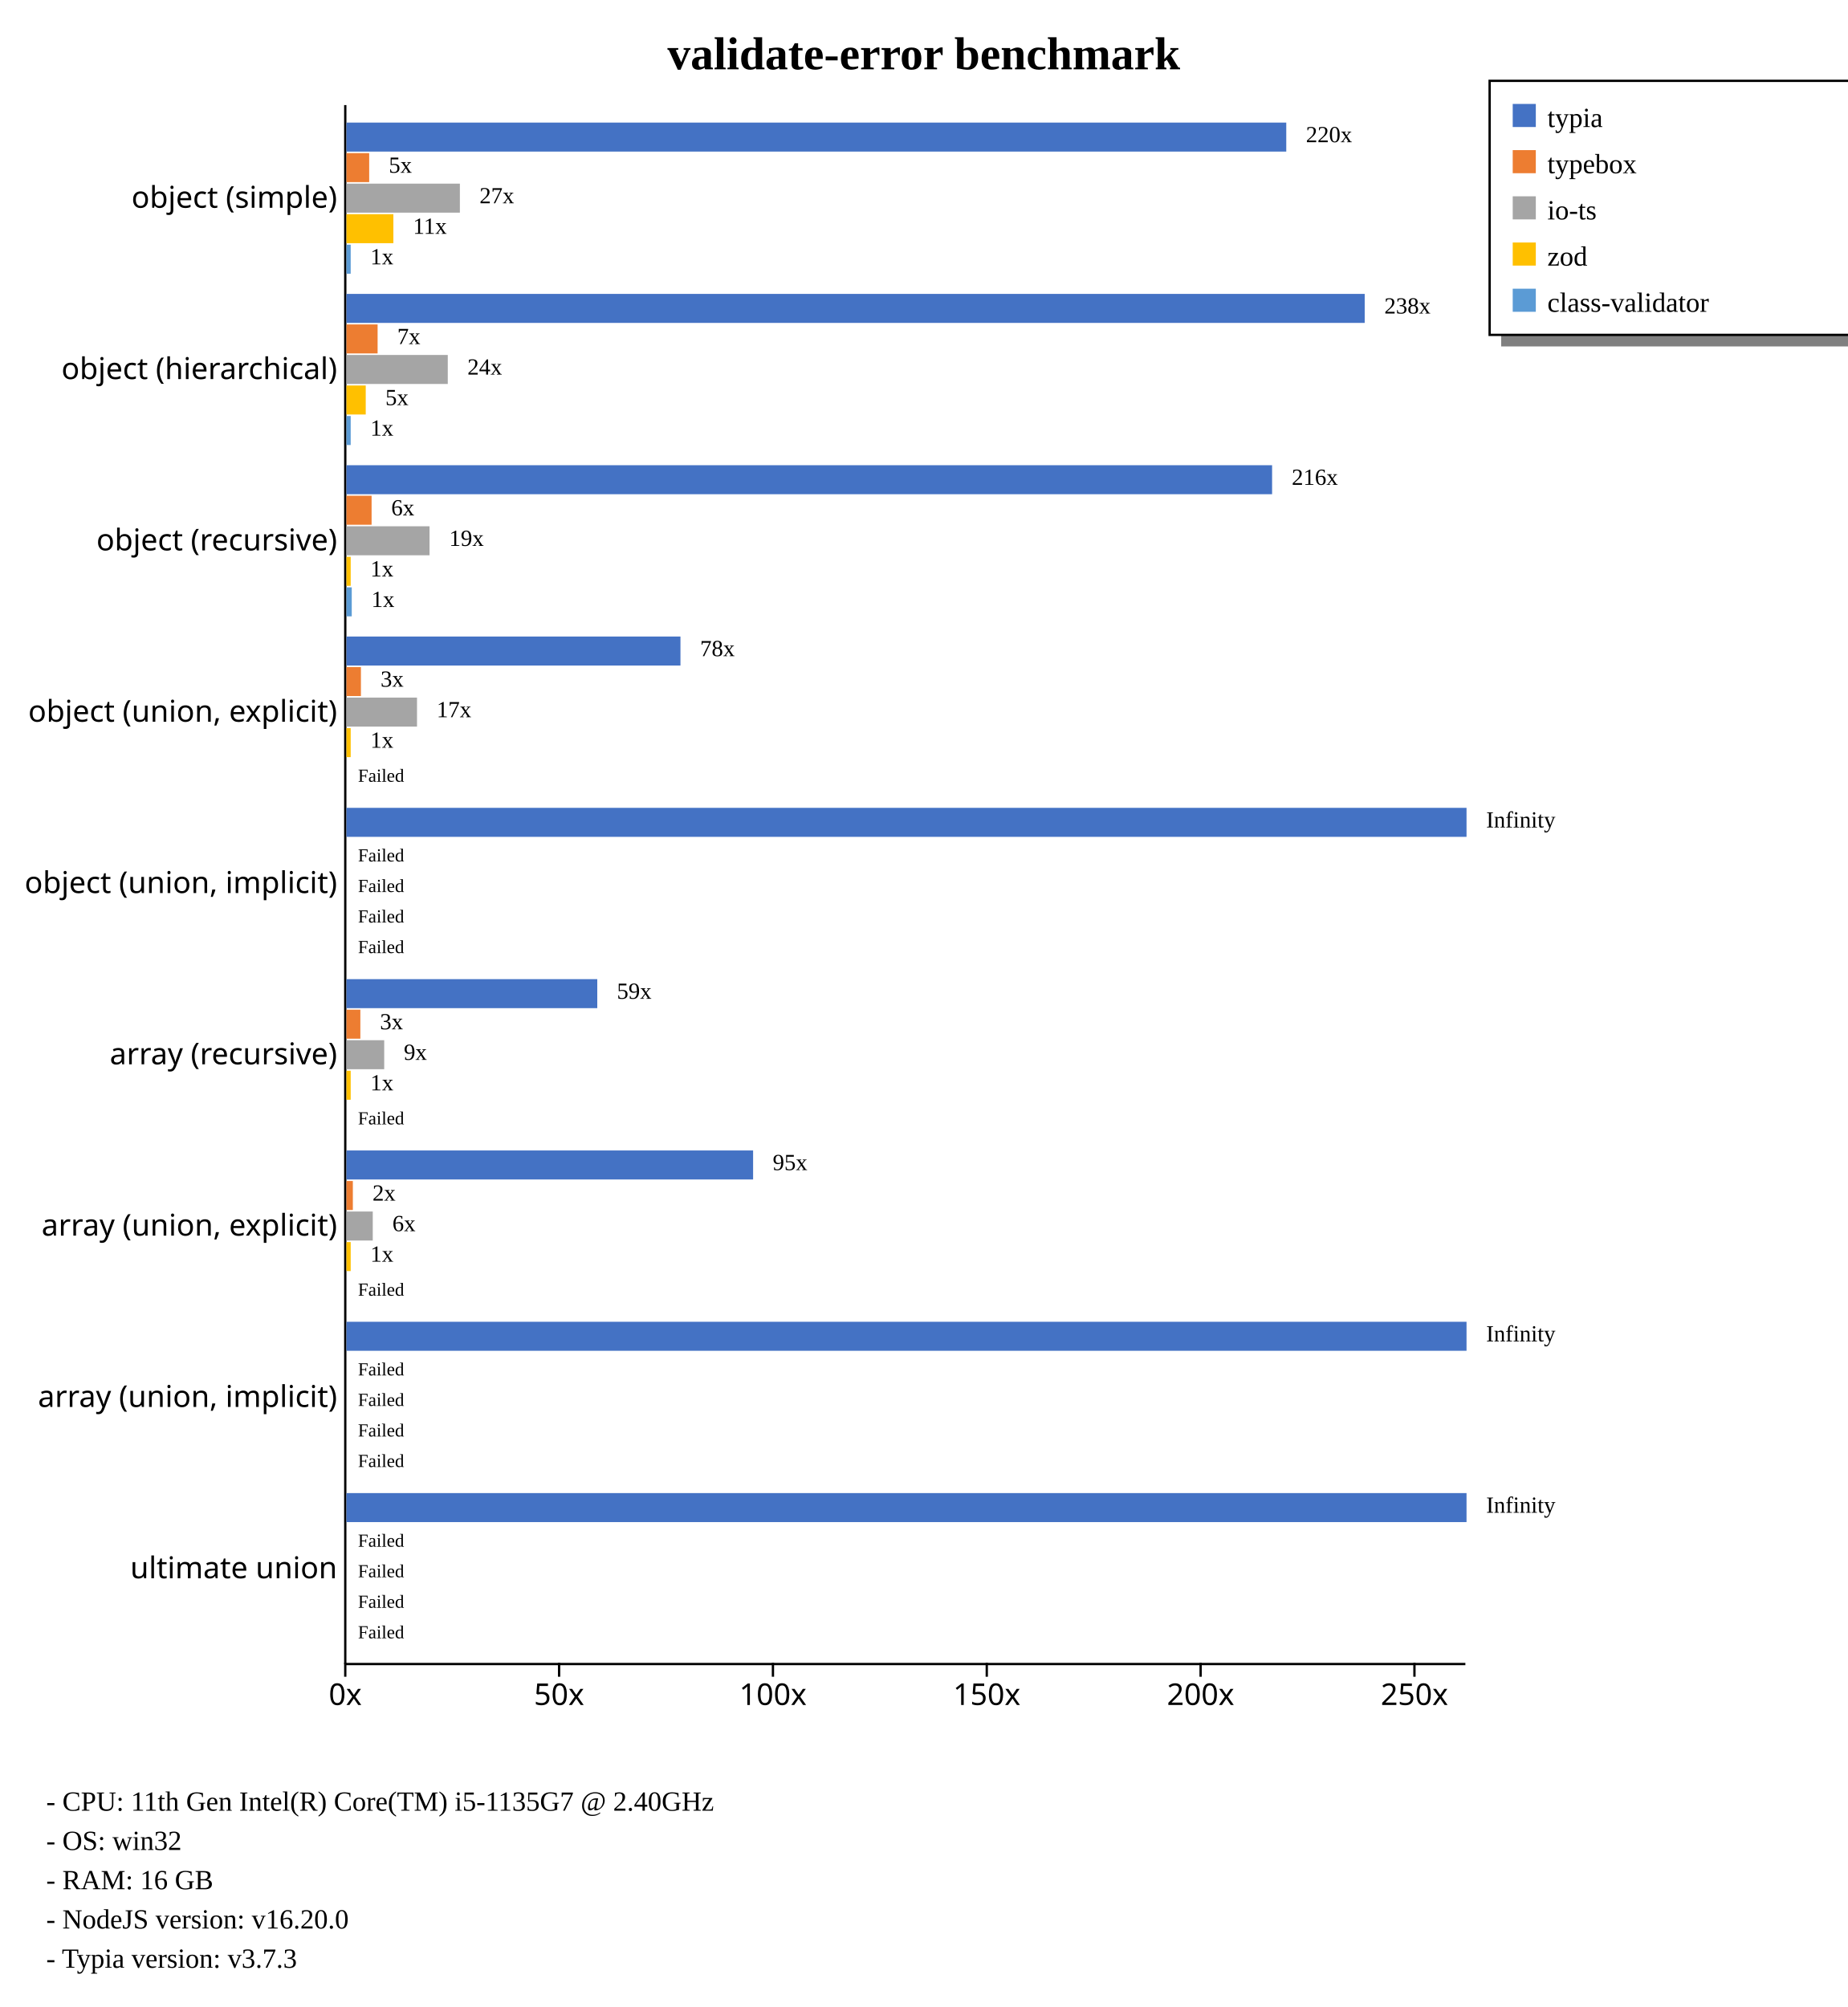
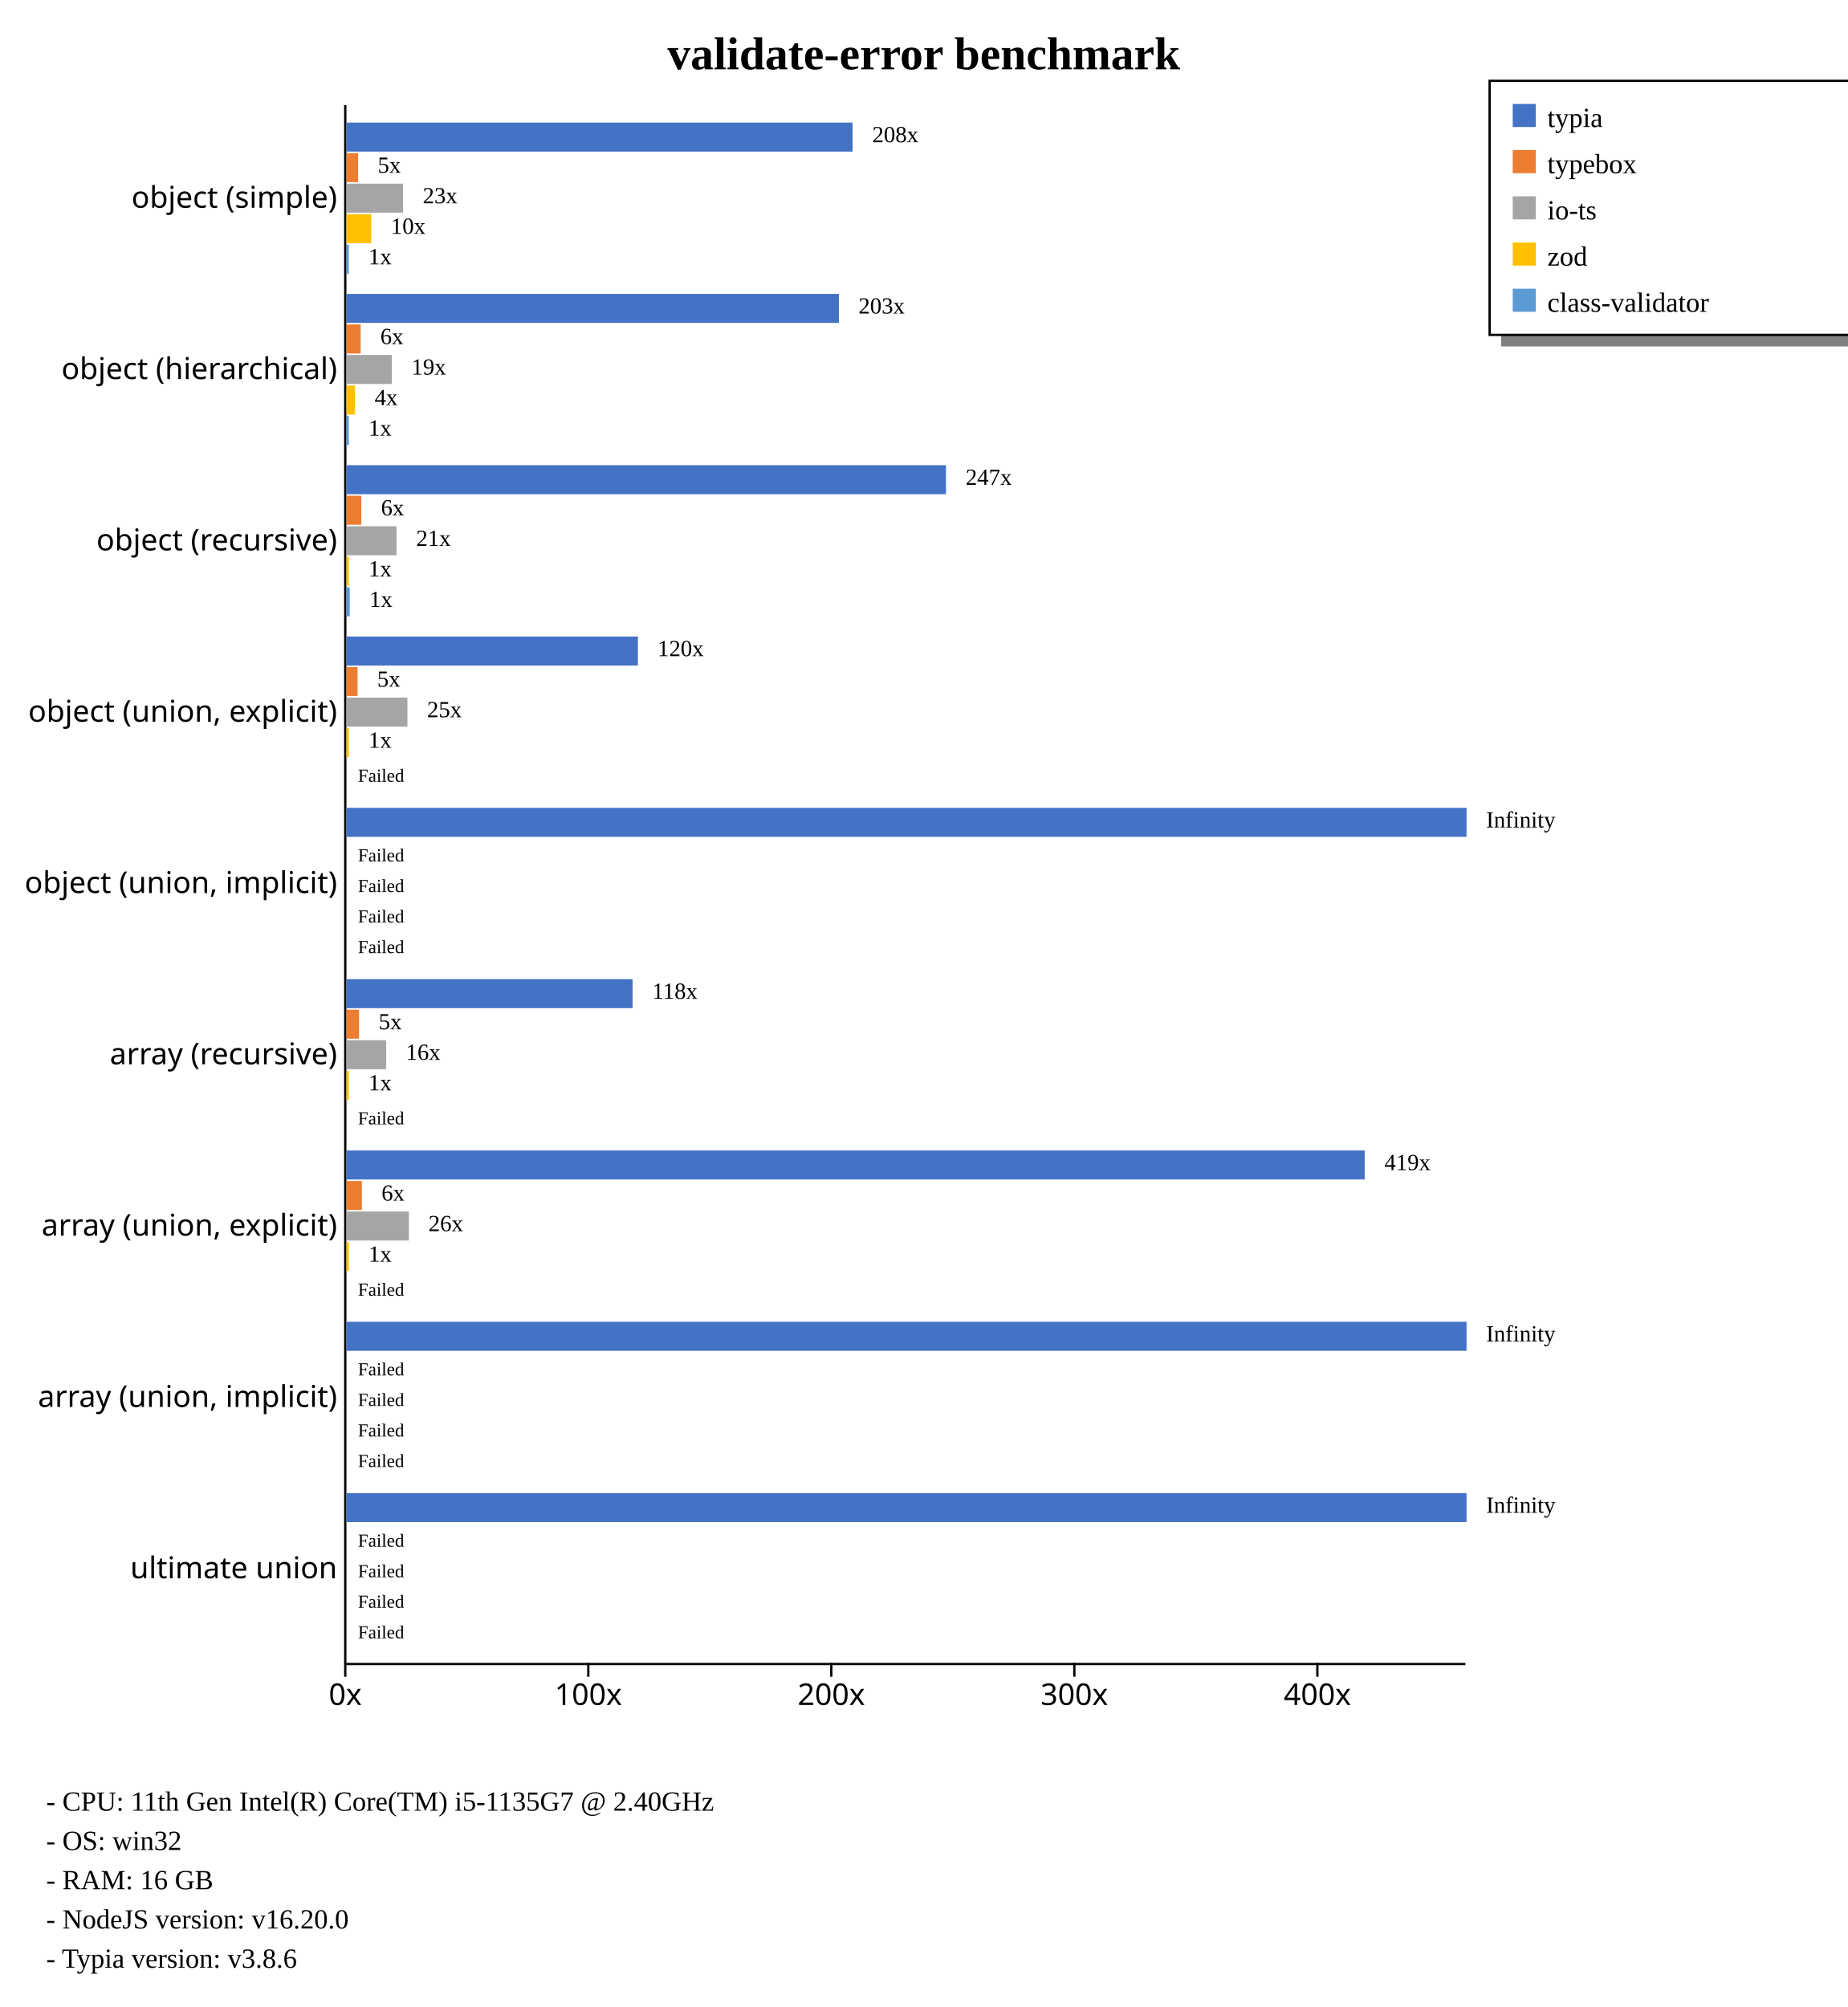
<svg xmlns="http://www.w3.org/2000/svg" width="800" height="869" style="background-color: white;">
  <g class="y axis" transform="translate(149,45)" fill="none" font-size="10" font-family="sans-serif" text-anchor="end" style="font-size: 13px;">
    <path class="domain" stroke="currentColor" d="M0.5,0.5V675.5" />
    <g class="tick" opacity="1" transform="translate(0,40.7967)" style="font-size: 13px;">
      <line stroke="currentColor" x2="0" />
      <text fill="currentColor" x="-3" dy="0.32em">object (simple)    </text>
    </g>
    <g class="tick" opacity="1" transform="translate(0,114.9725)" style="font-size: 13px;">
      <line stroke="currentColor" x2="0" />
      <text fill="currentColor" x="-3" dy="0.32em">object (hierarchical)    </text>
    </g>
    <g class="tick" opacity="1" transform="translate(0,189.1484)" style="font-size: 13px;">
      <line stroke="currentColor" x2="0" />
      <text fill="currentColor" x="-3" dy="0.32em">object (recursive)    </text>
    </g>
    <g class="tick" opacity="1" transform="translate(0,263.3242)" style="font-size: 13px;">
      <line stroke="currentColor" x2="0" />
      <text fill="currentColor" x="-3" dy="0.32em">object (union, explicit)    </text>
    </g>
    <g class="tick" opacity="1" transform="translate(0,337.5)" style="font-size: 13px;">
      <line stroke="currentColor" x2="0" />
      <text fill="currentColor" x="-3" dy="0.32em">object (union, implicit)    </text>
    </g>
    <g class="tick" opacity="1" transform="translate(0,411.6758)" style="font-size: 13px;">
      <line stroke="currentColor" x2="0" />
      <text fill="currentColor" x="-3" dy="0.32em">array (recursive)    </text>
    </g>
    <g class="tick" opacity="1" transform="translate(0,485.8516)" style="font-size: 13px;">
      <line stroke="currentColor" x2="0" />
      <text fill="currentColor" x="-3" dy="0.32em">array (union, explicit)    </text>
    </g>
    <g class="tick" opacity="1" transform="translate(0,560.0275)" style="font-size: 13px;">
      <line stroke="currentColor" x2="0" />
      <text fill="currentColor" x="-3" dy="0.32em">array (union, implicit)    </text>
    </g>
    <g class="tick" opacity="1" transform="translate(0,634.2033)" style="font-size: 13px;">
      <line stroke="currentColor" x2="0" />
      <text fill="currentColor" x="-3" dy="0.32em">ultimate union    </text>
    </g>
  </g>
  <g class="x axis" transform="translate(149,720)" fill="none" font-size="10" font-family="sans-serif" text-anchor="middle" style="font-size: 13px;">
    <path class="domain" stroke="currentColor" d="M0.5,0.5H485.5" />
    <g class="tick" opacity="1" transform="translate(0.5,0)" style="font-size: 13px;">
      <line stroke="currentColor" y2="6" />
      <text fill="currentColor" y="9" dy="0.71em">0x</text>
    </g>
-     <g class="tick" opacity="1" transform="translate(93.08921,0)" style="font-size: 13px;">
-       <line stroke="currentColor" y2="6" />
-       <text fill="currentColor" y="9" dy="0.71em">50x</text>
-     </g>
-     <g class="tick" opacity="1" transform="translate(185.6784,0)" style="font-size: 13px;">
+     <g class="tick" opacity="1" transform="translate(105.7277,0)" style="font-size: 13px;">
      <line stroke="currentColor" y2="6" />
      <text fill="currentColor" y="9" dy="0.71em">100x</text>
    </g>
-     <g class="tick" opacity="1" transform="translate(278.2676,0)" style="font-size: 13px;">
-       <line stroke="currentColor" y2="6" />
-       <text fill="currentColor" y="9" dy="0.71em">150x</text>
-     </g>
-     <g class="tick" opacity="1" transform="translate(370.8568,0)" style="font-size: 13px;">
+     <g class="tick" opacity="1" transform="translate(210.9554,0)" style="font-size: 13px;">
      <line stroke="currentColor" y2="6" />
      <text fill="currentColor" y="9" dy="0.71em">200x</text>
    </g>
-     <g class="tick" opacity="1" transform="translate(463.4461,0)" style="font-size: 13px;">
-       <line stroke="currentColor" y2="6" />
-       <text fill="currentColor" y="9" dy="0.71em">250x</text>
+     <g class="tick" opacity="1" transform="translate(316.1831,0)" style="font-size: 13px;">
+       <line stroke="currentColor" y2="6" />
+       <text fill="currentColor" y="9" dy="0.71em">300x</text>
+     </g>
+     <g class="tick" opacity="1" transform="translate(421.4108,0)" style="font-size: 13px;">
+       <line stroke="currentColor" y2="6" />
+       <text fill="currentColor" y="9" dy="0.71em">400x</text>
    </g>
  </g>
  <text transform="translate(400, 30)" style="text-anchor: middle; font-size: 20px; font-weight: bold;">validate-error benchmark</text>
  <rect x="650" y="145" width="230" height="5" fill="gray" />
  <rect x="645" y="35" width="230" height="110" fill="none" stroke="black" />
  <rect x="655" y="45" width="10" height="10" style="fill: #4472c4;" />
  <text x="670" y="55" style="font-size: 12px;">typia</text>
  <rect x="655" y="65" width="10" height="10" style="fill: #ed7d31;" />
  <text x="670" y="75" style="font-size: 12px;">typebox</text>
  <rect x="655" y="85" width="10" height="10" style="fill: #a5a5a5;" />
  <text x="670" y="95" style="font-size: 12px;">io-ts</text>
  <rect x="655" y="105" width="10" height="10" style="fill: #ffc000;" />
  <text x="670" y="115" style="font-size: 12px;">zod</text>
  <rect x="655" y="125" width="10" height="10" style="fill: #5b9bd5;" />
  <text x="670" y="135" style="font-size: 12px;">class-validator</text>
  <text x="20" y="784" style="font-size: 12px;">  - CPU: 11th Gen Intel(R) Core(TM) i5-1135G7 @ 2.40GHz</text>
  <text x="20" y="801" style="font-size: 12px;">  - OS: win32</text>
  <text x="20" y="818" style="font-size: 12px;">  - RAM: 16 GB</text>
  <text x="20" y="835" style="font-size: 12px;">  - NodeJS version: v16.20.0</text>
-   <text x="20" y="852" style="font-size: 12px;">  - Typia version: v3.7.3</text>
+   <text x="20" y="852" style="font-size: 12px;">  - Typia version: v3.8.6</text>
  <g style="font-size: 13px;">
    <g style="font-size: 13px;">
-       <rect x="150" y="53.079" width="406.947" height="12.558" fill="#4472c4" />
-       <rect x="150" y="66.298" width="9.857" height="12.558" fill="#ed7d31" />
-       <rect x="150" y="79.517" width="49.124" height="12.558" fill="#a5a5a5" />
-       <rect x="150" y="92.737" width="20.33" height="12.558" fill="#ffc000" />
-       <rect x="150" y="105.956" width="1.852" height="12.558" fill="#5b9bd5" />
-       <text class="label" x="565.447" y="61.579" font-size="10px">220x</text>
-       <text class="label" x="168.357" y="74.798" font-size="10px">5x</text>
-       <text class="label" x="207.624" y="88.017" font-size="10px">27x</text>
-       <text class="label" x="178.83" y="101.237" font-size="10px">11x</text>
-       <text class="label" x="160.352" y="114.456" font-size="10px">1x</text>
-       <text class="label" x="561.947" y="63.079" font-size="8px" />
-       <text class="label" x="164.857" y="76.298" font-size="8px" />
-       <text class="label" x="204.124" y="89.517" font-size="8px" />
-       <text class="label" x="175.33" y="102.737" font-size="8px" />
-       <text class="label" x="156.852" y="115.956" font-size="8px" />
-     </g>
-     <g style="font-size: 13px;">
-       <rect x="150" y="127.254" width="440.909" height="12.558" fill="#4472c4" />
-       <rect x="150" y="140.474" width="13.504" height="12.558" fill="#ed7d31" />
-       <rect x="150" y="153.693" width="43.887" height="12.558" fill="#a5a5a5" />
-       <rect x="150" y="166.913" width="8.362" height="12.558" fill="#ffc000" />
-       <rect x="150" y="180.132" width="1.852" height="12.558" fill="#5b9bd5" />
-       <text class="label" x="599.409" y="135.754" font-size="10px">238x</text>
-       <text class="label" x="172.004" y="148.974" font-size="10px">7x</text>
-       <text class="label" x="202.387" y="162.193" font-size="10px">24x</text>
-       <text class="label" x="166.862" y="175.413" font-size="10px">5x</text>
-       <text class="label" x="160.352" y="188.632" font-size="10px">1x</text>
-       <text class="label" x="595.909" y="137.254" font-size="8px" />
-       <text class="label" x="168.504" y="150.474" font-size="8px" />
-       <text class="label" x="198.887" y="163.693" font-size="8px" />
-       <text class="label" x="163.362" y="176.913" font-size="8px" />
-       <text class="label" x="156.852" y="190.132" font-size="8px" />
-     </g>
-     <g style="font-size: 13px;">
-       <rect x="150" y="201.43" width="400.811" height="12.558" fill="#4472c4" />
-       <rect x="150" y="214.65" width="10.897" height="12.558" fill="#ed7d31" />
-       <rect x="150" y="227.869" width="35.988" height="12.558" fill="#a5a5a5" />
-       <rect x="150" y="241.089" width="1.852" height="12.558" fill="#ffc000" />
-       <rect x="150" y="254.308" width="2.309" height="12.558" fill="#5b9bd5" />
-       <text class="label" x="559.311" y="209.93" font-size="10px">216x</text>
-       <text class="label" x="169.397" y="223.15" font-size="10px">6x</text>
-       <text class="label" x="194.488" y="236.369" font-size="10px">19x</text>
-       <text class="label" x="160.352" y="249.589" font-size="10px">1x</text>
-       <text class="label" x="160.809" y="262.808" font-size="10px">1x</text>
-       <text class="label" x="555.811" y="211.43" font-size="8px" />
-       <text class="label" x="165.897" y="224.65" font-size="8px" />
-       <text class="label" x="190.988" y="237.869" font-size="8px" />
-       <text class="label" x="156.852" y="251.089" font-size="8px" />
-       <text class="label" x="157.309" y="264.308" font-size="8px" />
-     </g>
-     <g style="font-size: 13px;">
-       <rect x="150" y="275.606" width="144.634" height="12.558" fill="#4472c4" />
-       <rect x="150" y="288.825" width="6.277" height="12.558" fill="#ed7d31" />
-       <rect x="150" y="302.045" width="30.562" height="12.558" fill="#a5a5a5" />
-       <rect x="150" y="315.264" width="1.852" height="12.558" fill="#ffc000" />
+       <rect x="150" y="53.079" width="219.176" height="12.558" fill="#4472c4" />
+       <rect x="150" y="66.298" width="5.053" height="12.558" fill="#ed7d31" />
+       <rect x="150" y="79.517" width="24.534" height="12.558" fill="#a5a5a5" />
+       <rect x="150" y="92.737" width="10.732" height="12.558" fill="#ffc000" />
+       <rect x="150" y="105.956" width="1.052" height="12.558" fill="#5b9bd5" />
+       <text class="label" x="377.676" y="61.579" font-size="10px">208x</text>
+       <text class="label" x="163.553" y="74.798" font-size="10px">5x</text>
+       <text class="label" x="183.034" y="88.017" font-size="10px">23x</text>
+       <text class="label" x="169.232" y="101.237" font-size="10px">10x</text>
+       <text class="label" x="159.552" y="114.456" font-size="10px">1x</text>
+       <text class="label" x="374.176" y="63.079" font-size="8px" />
+       <text class="label" x="160.053" y="76.298" font-size="8px" />
+       <text class="label" x="179.534" y="89.517" font-size="8px" />
+       <text class="label" x="165.732" y="102.737" font-size="8px" />
+       <text class="label" x="156.052" y="115.956" font-size="8px" />
+     </g>
+     <g style="font-size: 13px;">
+       <rect x="150" y="127.254" width="213.234" height="12.558" fill="#4472c4" />
+       <rect x="150" y="140.474" width="6.169" height="12.558" fill="#ed7d31" />
+       <rect x="150" y="153.693" width="19.644" height="12.558" fill="#a5a5a5" />
+       <rect x="150" y="166.913" width="3.695" height="12.558" fill="#ffc000" />
+       <rect x="150" y="180.132" width="1.052" height="12.558" fill="#5b9bd5" />
+       <text class="label" x="371.734" y="135.754" font-size="10px">203x</text>
+       <text class="label" x="164.669" y="148.974" font-size="10px">6x</text>
+       <text class="label" x="178.144" y="162.193" font-size="10px">19x</text>
+       <text class="label" x="162.195" y="175.413" font-size="10px">4x</text>
+       <text class="label" x="159.552" y="188.632" font-size="10px">1x</text>
+       <text class="label" x="368.234" y="137.254" font-size="8px" />
+       <text class="label" x="161.169" y="150.474" font-size="8px" />
+       <text class="label" x="174.644" y="163.693" font-size="8px" />
+       <text class="label" x="158.695" y="176.913" font-size="8px" />
+       <text class="label" x="156.052" y="190.132" font-size="8px" />
+     </g>
+     <g style="font-size: 13px;">
+       <rect x="150" y="201.43" width="259.609" height="12.558" fill="#4472c4" />
+       <rect x="150" y="214.65" width="6.449" height="12.558" fill="#ed7d31" />
+       <rect x="150" y="227.869" width="21.702" height="12.558" fill="#a5a5a5" />
+       <rect x="150" y="241.089" width="1.052" height="12.558" fill="#ffc000" />
+       <rect x="150" y="254.308" width="1.43" height="12.558" fill="#5b9bd5" />
+       <text class="label" x="418.109" y="209.93" font-size="10px">247x</text>
+       <text class="label" x="164.949" y="223.15" font-size="10px">6x</text>
+       <text class="label" x="180.202" y="236.369" font-size="10px">21x</text>
+       <text class="label" x="159.552" y="249.589" font-size="10px">1x</text>
+       <text class="label" x="159.93" y="262.808" font-size="10px">1x</text>
+       <text class="label" x="414.609" y="211.43" font-size="8px" />
+       <text class="label" x="161.449" y="224.65" font-size="8px" />
+       <text class="label" x="176.702" y="237.869" font-size="8px" />
+       <text class="label" x="156.052" y="251.089" font-size="8px" />
+       <text class="label" x="156.43" y="264.308" font-size="8px" />
+     </g>
+     <g style="font-size: 13px;">
+       <rect x="150" y="275.606" width="126.211" height="12.558" fill="#4472c4" />
+       <rect x="150" y="288.825" width="4.821" height="12.558" fill="#ed7d31" />
+       <rect x="150" y="302.045" width="26.415" height="12.558" fill="#a5a5a5" />
+       <rect x="150" y="315.264" width="1.052" height="12.558" fill="#ffc000" />
      <rect x="150" y="328.484" width="0" height="12.558" fill="#5b9bd5" />
-       <text class="label" x="303.134" y="284.106" font-size="10px">78x</text>
-       <text class="label" x="164.777" y="297.325" font-size="10px">3x</text>
-       <text class="label" x="189.062" y="310.545" font-size="10px">17x</text>
-       <text class="label" x="160.352" y="323.764" font-size="10px">1x</text>
+       <text class="label" x="284.711" y="284.106" font-size="10px">120x</text>
+       <text class="label" x="163.321" y="297.325" font-size="10px">5x</text>
+       <text class="label" x="184.915" y="310.545" font-size="10px">25x</text>
+       <text class="label" x="159.552" y="323.764" font-size="10px">1x</text>
      <text class="label" x="158.5" y="336.984" font-size="10px" />
-       <text class="label" x="299.634" y="285.606" font-size="8px" />
-       <text class="label" x="161.277" y="298.825" font-size="8px" />
-       <text class="label" x="185.562" y="312.045" font-size="8px" />
-       <text class="label" x="156.852" y="325.264" font-size="8px" />
+       <text class="label" x="281.211" y="285.606" font-size="8px" />
+       <text class="label" x="159.821" y="298.825" font-size="8px" />
+       <text class="label" x="181.415" y="312.045" font-size="8px" />
+       <text class="label" x="156.052" y="325.264" font-size="8px" />
      <text class="label" x="155" y="338.484" font-size="8px">Failed</text>
    </g>
    <g style="font-size: 13px;">
      <rect x="150" y="349.782" width="485" height="12.558" fill="#4472c4" />
      <rect x="150" y="363.001" width="0" height="12.558" fill="#ed7d31" />
      <rect x="150" y="376.221" width="0" height="12.558" fill="#a5a5a5" />
      <rect x="150" y="389.44" width="0" height="12.558" fill="#ffc000" />
      <rect x="150" y="402.66" width="0" height="12.558" fill="#5b9bd5" />
      <text class="label" x="643.5" y="358.282" font-size="10px">Infinity</text>
      <text class="label" x="158.5" y="371.501" font-size="10px" />
      <text class="label" x="158.5" y="384.721" font-size="10px" />
      <text class="label" x="158.5" y="397.94" font-size="10px" />
      <text class="label" x="158.5" y="411.16" font-size="10px" />
      <text class="label" x="640" y="359.782" font-size="8px" />
      <text class="label" x="155" y="373.001" font-size="8px">Failed</text>
      <text class="label" x="155" y="386.221" font-size="8px">Failed</text>
      <text class="label" x="155" y="399.44" font-size="8px">Failed</text>
      <text class="label" x="155" y="412.66" font-size="8px">Failed</text>
    </g>
    <g style="font-size: 13px;">
-       <rect x="150" y="423.958" width="108.616" height="12.558" fill="#4472c4" />
-       <rect x="150" y="437.177" width="6.033" height="12.558" fill="#ed7d31" />
-       <rect x="150" y="450.397" width="16.355" height="12.558" fill="#a5a5a5" />
-       <rect x="150" y="463.616" width="1.852" height="12.558" fill="#ffc000" />
+       <rect x="150" y="423.958" width="123.908" height="12.558" fill="#4472c4" />
+       <rect x="150" y="437.177" width="5.456" height="12.558" fill="#ed7d31" />
+       <rect x="150" y="450.397" width="17.217" height="12.558" fill="#a5a5a5" />
+       <rect x="150" y="463.616" width="1.052" height="12.558" fill="#ffc000" />
      <rect x="150" y="476.835" width="0" height="12.558" fill="#5b9bd5" />
-       <text class="label" x="267.116" y="432.458" font-size="10px">59x</text>
-       <text class="label" x="164.533" y="445.677" font-size="10px">3x</text>
-       <text class="label" x="174.855" y="458.897" font-size="10px">9x</text>
-       <text class="label" x="160.352" y="472.116" font-size="10px">1x</text>
+       <text class="label" x="282.408" y="432.458" font-size="10px">118x</text>
+       <text class="label" x="163.956" y="445.677" font-size="10px">5x</text>
+       <text class="label" x="175.717" y="458.897" font-size="10px">16x</text>
+       <text class="label" x="159.552" y="472.116" font-size="10px">1x</text>
      <text class="label" x="158.5" y="485.335" font-size="10px" />
-       <text class="label" x="263.616" y="433.958" font-size="8px" />
-       <text class="label" x="161.033" y="447.177" font-size="8px" />
-       <text class="label" x="171.355" y="460.397" font-size="8px" />
-       <text class="label" x="156.852" y="473.616" font-size="8px" />
+       <text class="label" x="278.908" y="433.958" font-size="8px" />
+       <text class="label" x="160.456" y="447.177" font-size="8px" />
+       <text class="label" x="172.217" y="460.397" font-size="8px" />
+       <text class="label" x="156.052" y="473.616" font-size="8px" />
      <text class="label" x="155" y="486.835" font-size="8px">Failed</text>
    </g>
    <g style="font-size: 13px;">
-       <rect x="150" y="498.134" width="176.09" height="12.558" fill="#4472c4" />
-       <rect x="150" y="511.353" width="2.782" height="12.558" fill="#ed7d31" />
-       <rect x="150" y="524.572" width="11.407" height="12.558" fill="#a5a5a5" />
-       <rect x="150" y="537.792" width="1.852" height="12.558" fill="#ffc000" />
+       <rect x="150" y="498.134" width="440.909" height="12.558" fill="#4472c4" />
+       <rect x="150" y="511.353" width="6.684" height="12.558" fill="#ed7d31" />
+       <rect x="150" y="524.572" width="27.031" height="12.558" fill="#a5a5a5" />
+       <rect x="150" y="537.792" width="1.052" height="12.558" fill="#ffc000" />
      <rect x="150" y="551.011" width="0" height="12.558" fill="#5b9bd5" />
-       <text class="label" x="334.59" y="506.634" font-size="10px">95x</text>
-       <text class="label" x="161.282" y="519.853" font-size="10px">2x</text>
-       <text class="label" x="169.907" y="533.072" font-size="10px">6x</text>
-       <text class="label" x="160.352" y="546.292" font-size="10px">1x</text>
+       <text class="label" x="599.409" y="506.634" font-size="10px">419x</text>
+       <text class="label" x="165.184" y="519.853" font-size="10px">6x</text>
+       <text class="label" x="185.531" y="533.072" font-size="10px">26x</text>
+       <text class="label" x="159.552" y="546.292" font-size="10px">1x</text>
      <text class="label" x="158.5" y="559.511" font-size="10px" />
-       <text class="label" x="331.09" y="508.134" font-size="8px" />
-       <text class="label" x="157.782" y="521.353" font-size="8px" />
-       <text class="label" x="166.407" y="534.572" font-size="8px" />
-       <text class="label" x="156.852" y="547.792" font-size="8px" />
+       <text class="label" x="595.909" y="508.134" font-size="8px" />
+       <text class="label" x="161.684" y="521.353" font-size="8px" />
+       <text class="label" x="182.031" y="534.572" font-size="8px" />
+       <text class="label" x="156.052" y="547.792" font-size="8px" />
      <text class="label" x="155" y="561.011" font-size="8px">Failed</text>
    </g>
    <g style="font-size: 13px;">
      <rect x="150" y="572.309" width="485" height="12.558" fill="#4472c4" />
      <rect x="150" y="585.529" width="0" height="12.558" fill="#ed7d31" />
      <rect x="150" y="598.748" width="0" height="12.558" fill="#a5a5a5" />
      <rect x="150" y="611.968" width="0" height="12.558" fill="#ffc000" />
      <rect x="150" y="625.187" width="0" height="12.558" fill="#5b9bd5" />
      <text class="label" x="643.5" y="580.809" font-size="10px">Infinity</text>
      <text class="label" x="158.5" y="594.029" font-size="10px" />
      <text class="label" x="158.5" y="607.248" font-size="10px" />
      <text class="label" x="158.5" y="620.468" font-size="10px" />
      <text class="label" x="158.5" y="633.687" font-size="10px" />
      <text class="label" x="640" y="582.309" font-size="8px" />
      <text class="label" x="155" y="595.529" font-size="8px">Failed</text>
      <text class="label" x="155" y="608.748" font-size="8px">Failed</text>
      <text class="label" x="155" y="621.968" font-size="8px">Failed</text>
      <text class="label" x="155" y="635.187" font-size="8px">Failed</text>
    </g>
    <g style="font-size: 13px;">
      <rect x="150" y="646.485" width="485" height="12.558" fill="#4472c4" />
      <rect x="150" y="659.705" width="0" height="12.558" fill="#ed7d31" />
      <rect x="150" y="672.924" width="0" height="12.558" fill="#a5a5a5" />
      <rect x="150" y="686.144" width="0" height="12.558" fill="#ffc000" />
      <rect x="150" y="699.363" width="0" height="12.558" fill="#5b9bd5" />
      <text class="label" x="643.5" y="654.985" font-size="10px">Infinity</text>
      <text class="label" x="158.5" y="668.205" font-size="10px" />
      <text class="label" x="158.5" y="681.424" font-size="10px" />
      <text class="label" x="158.5" y="694.644" font-size="10px" />
      <text class="label" x="158.5" y="707.863" font-size="10px" />
      <text class="label" x="640" y="656.485" font-size="8px" />
      <text class="label" x="155" y="669.705" font-size="8px">Failed</text>
      <text class="label" x="155" y="682.924" font-size="8px">Failed</text>
      <text class="label" x="155" y="696.144" font-size="8px">Failed</text>
      <text class="label" x="155" y="709.363" font-size="8px">Failed</text>
    </g>
  </g>
</svg>
